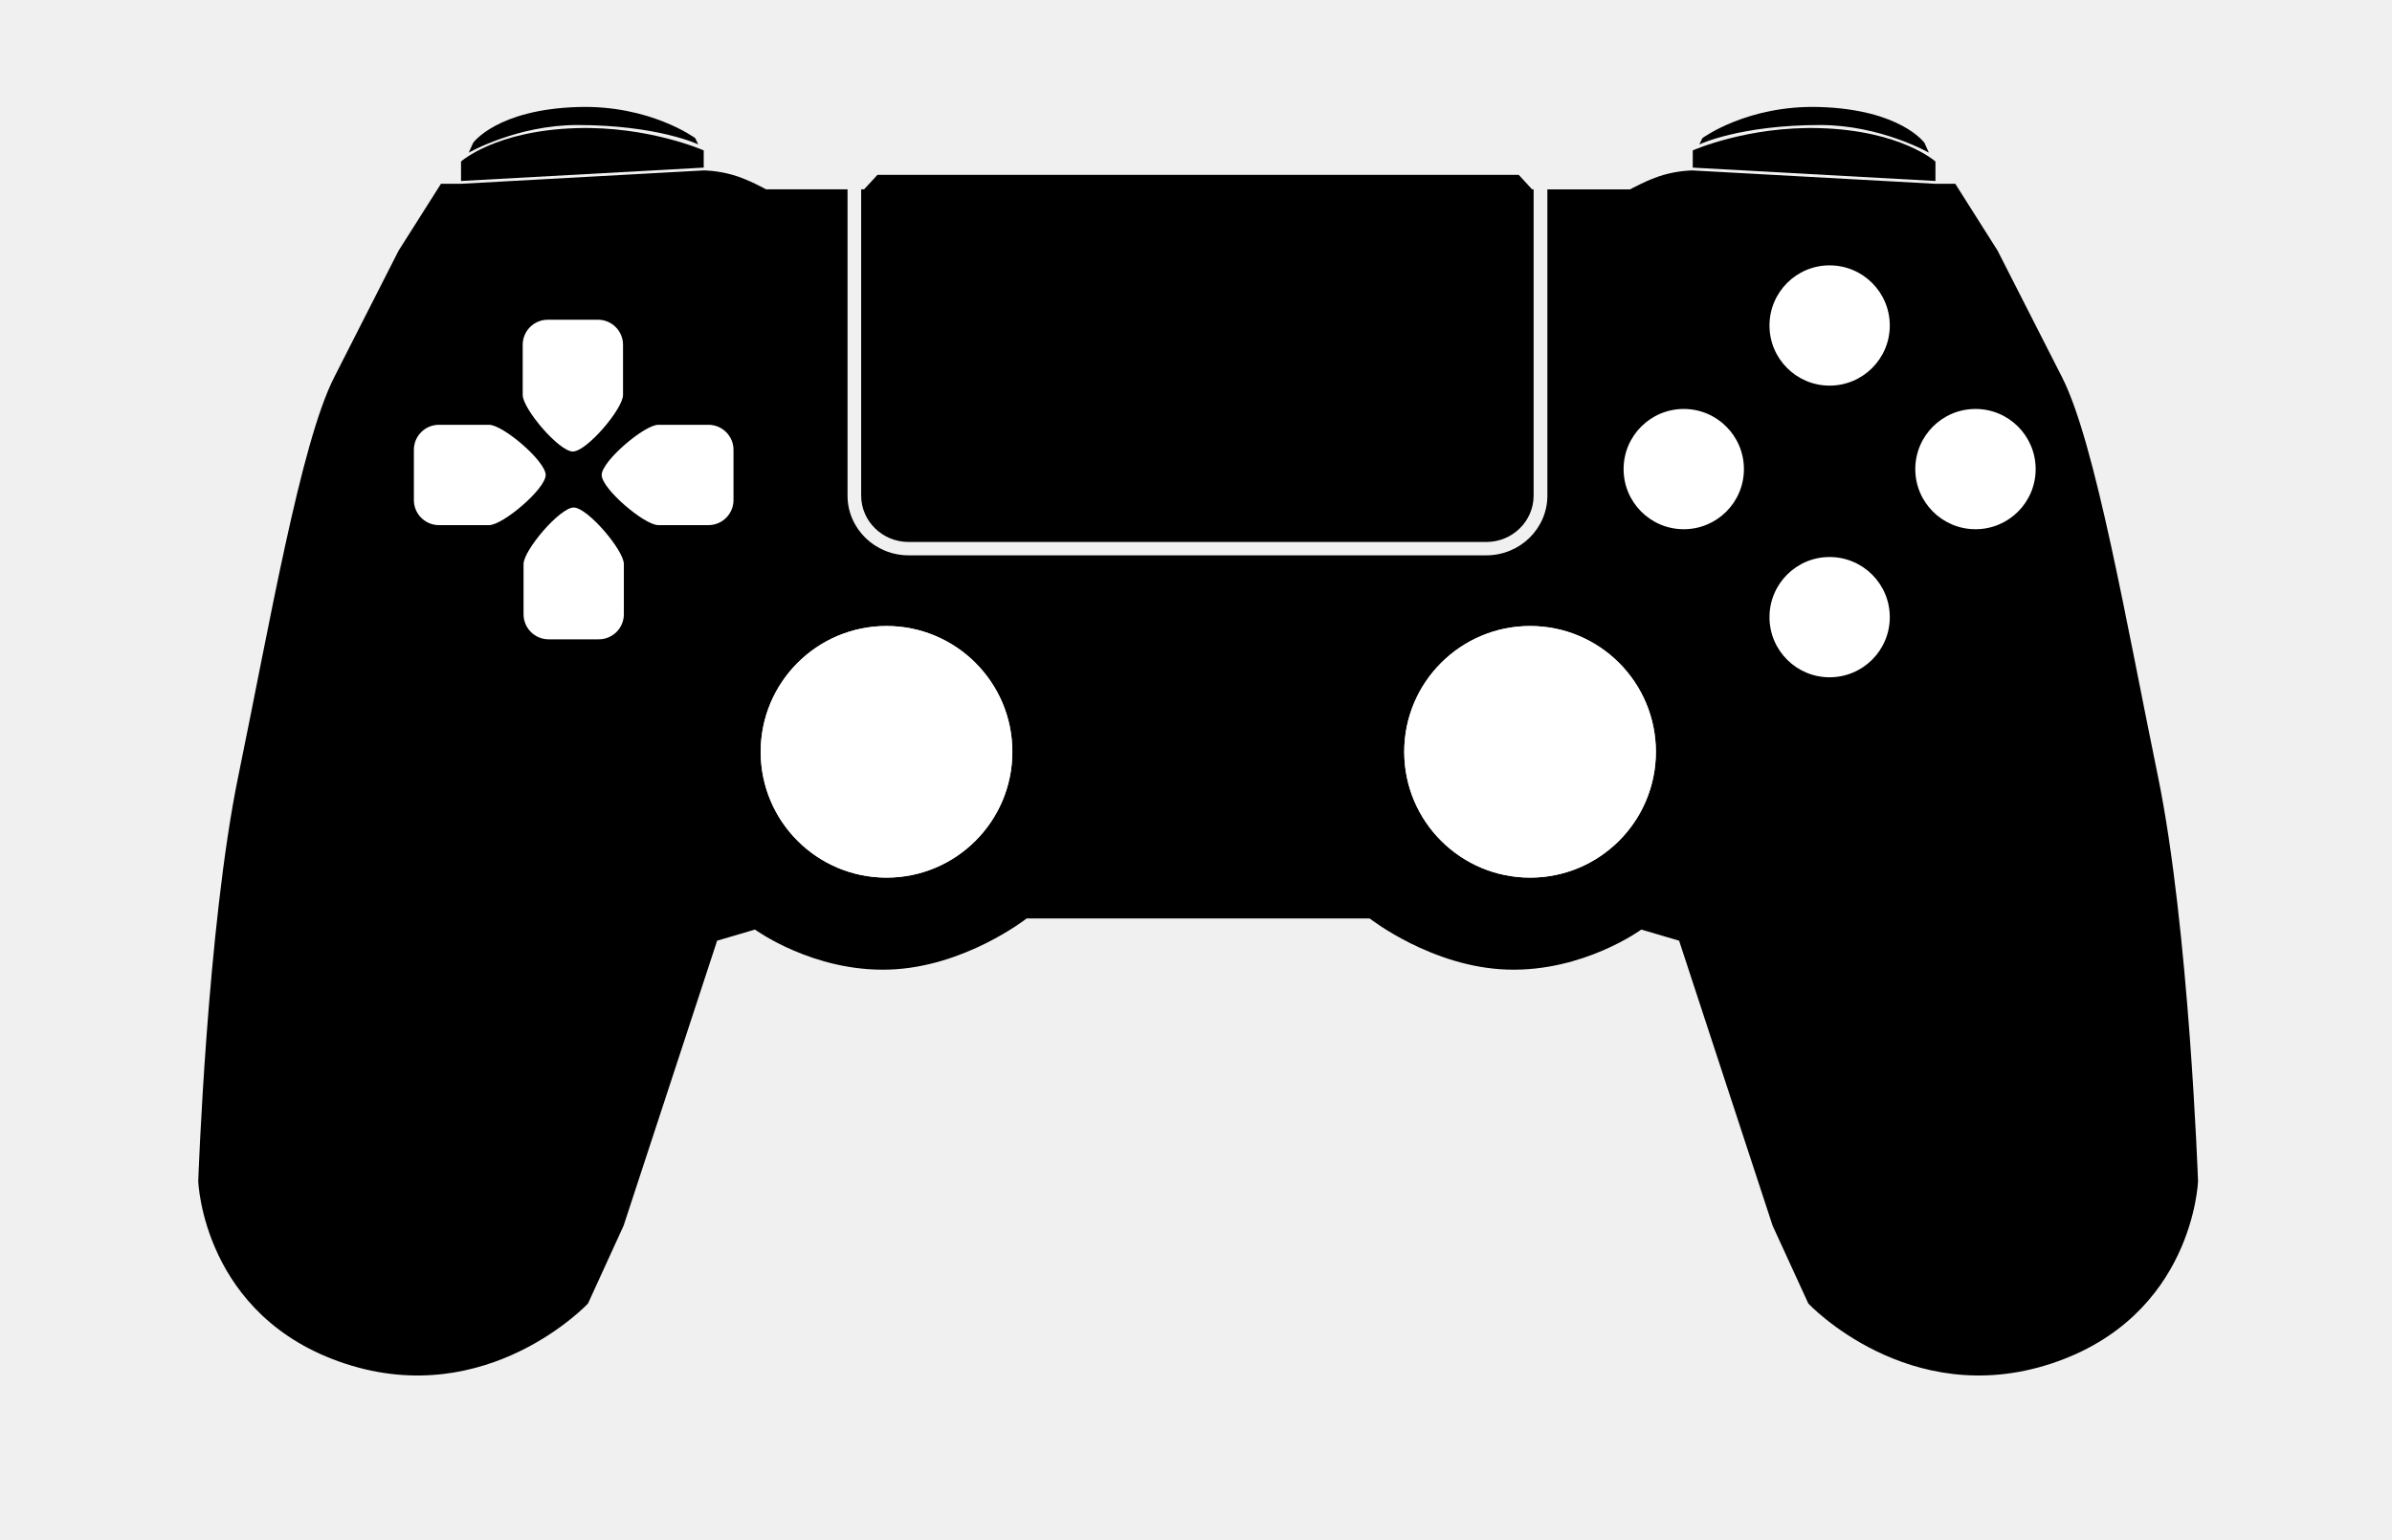
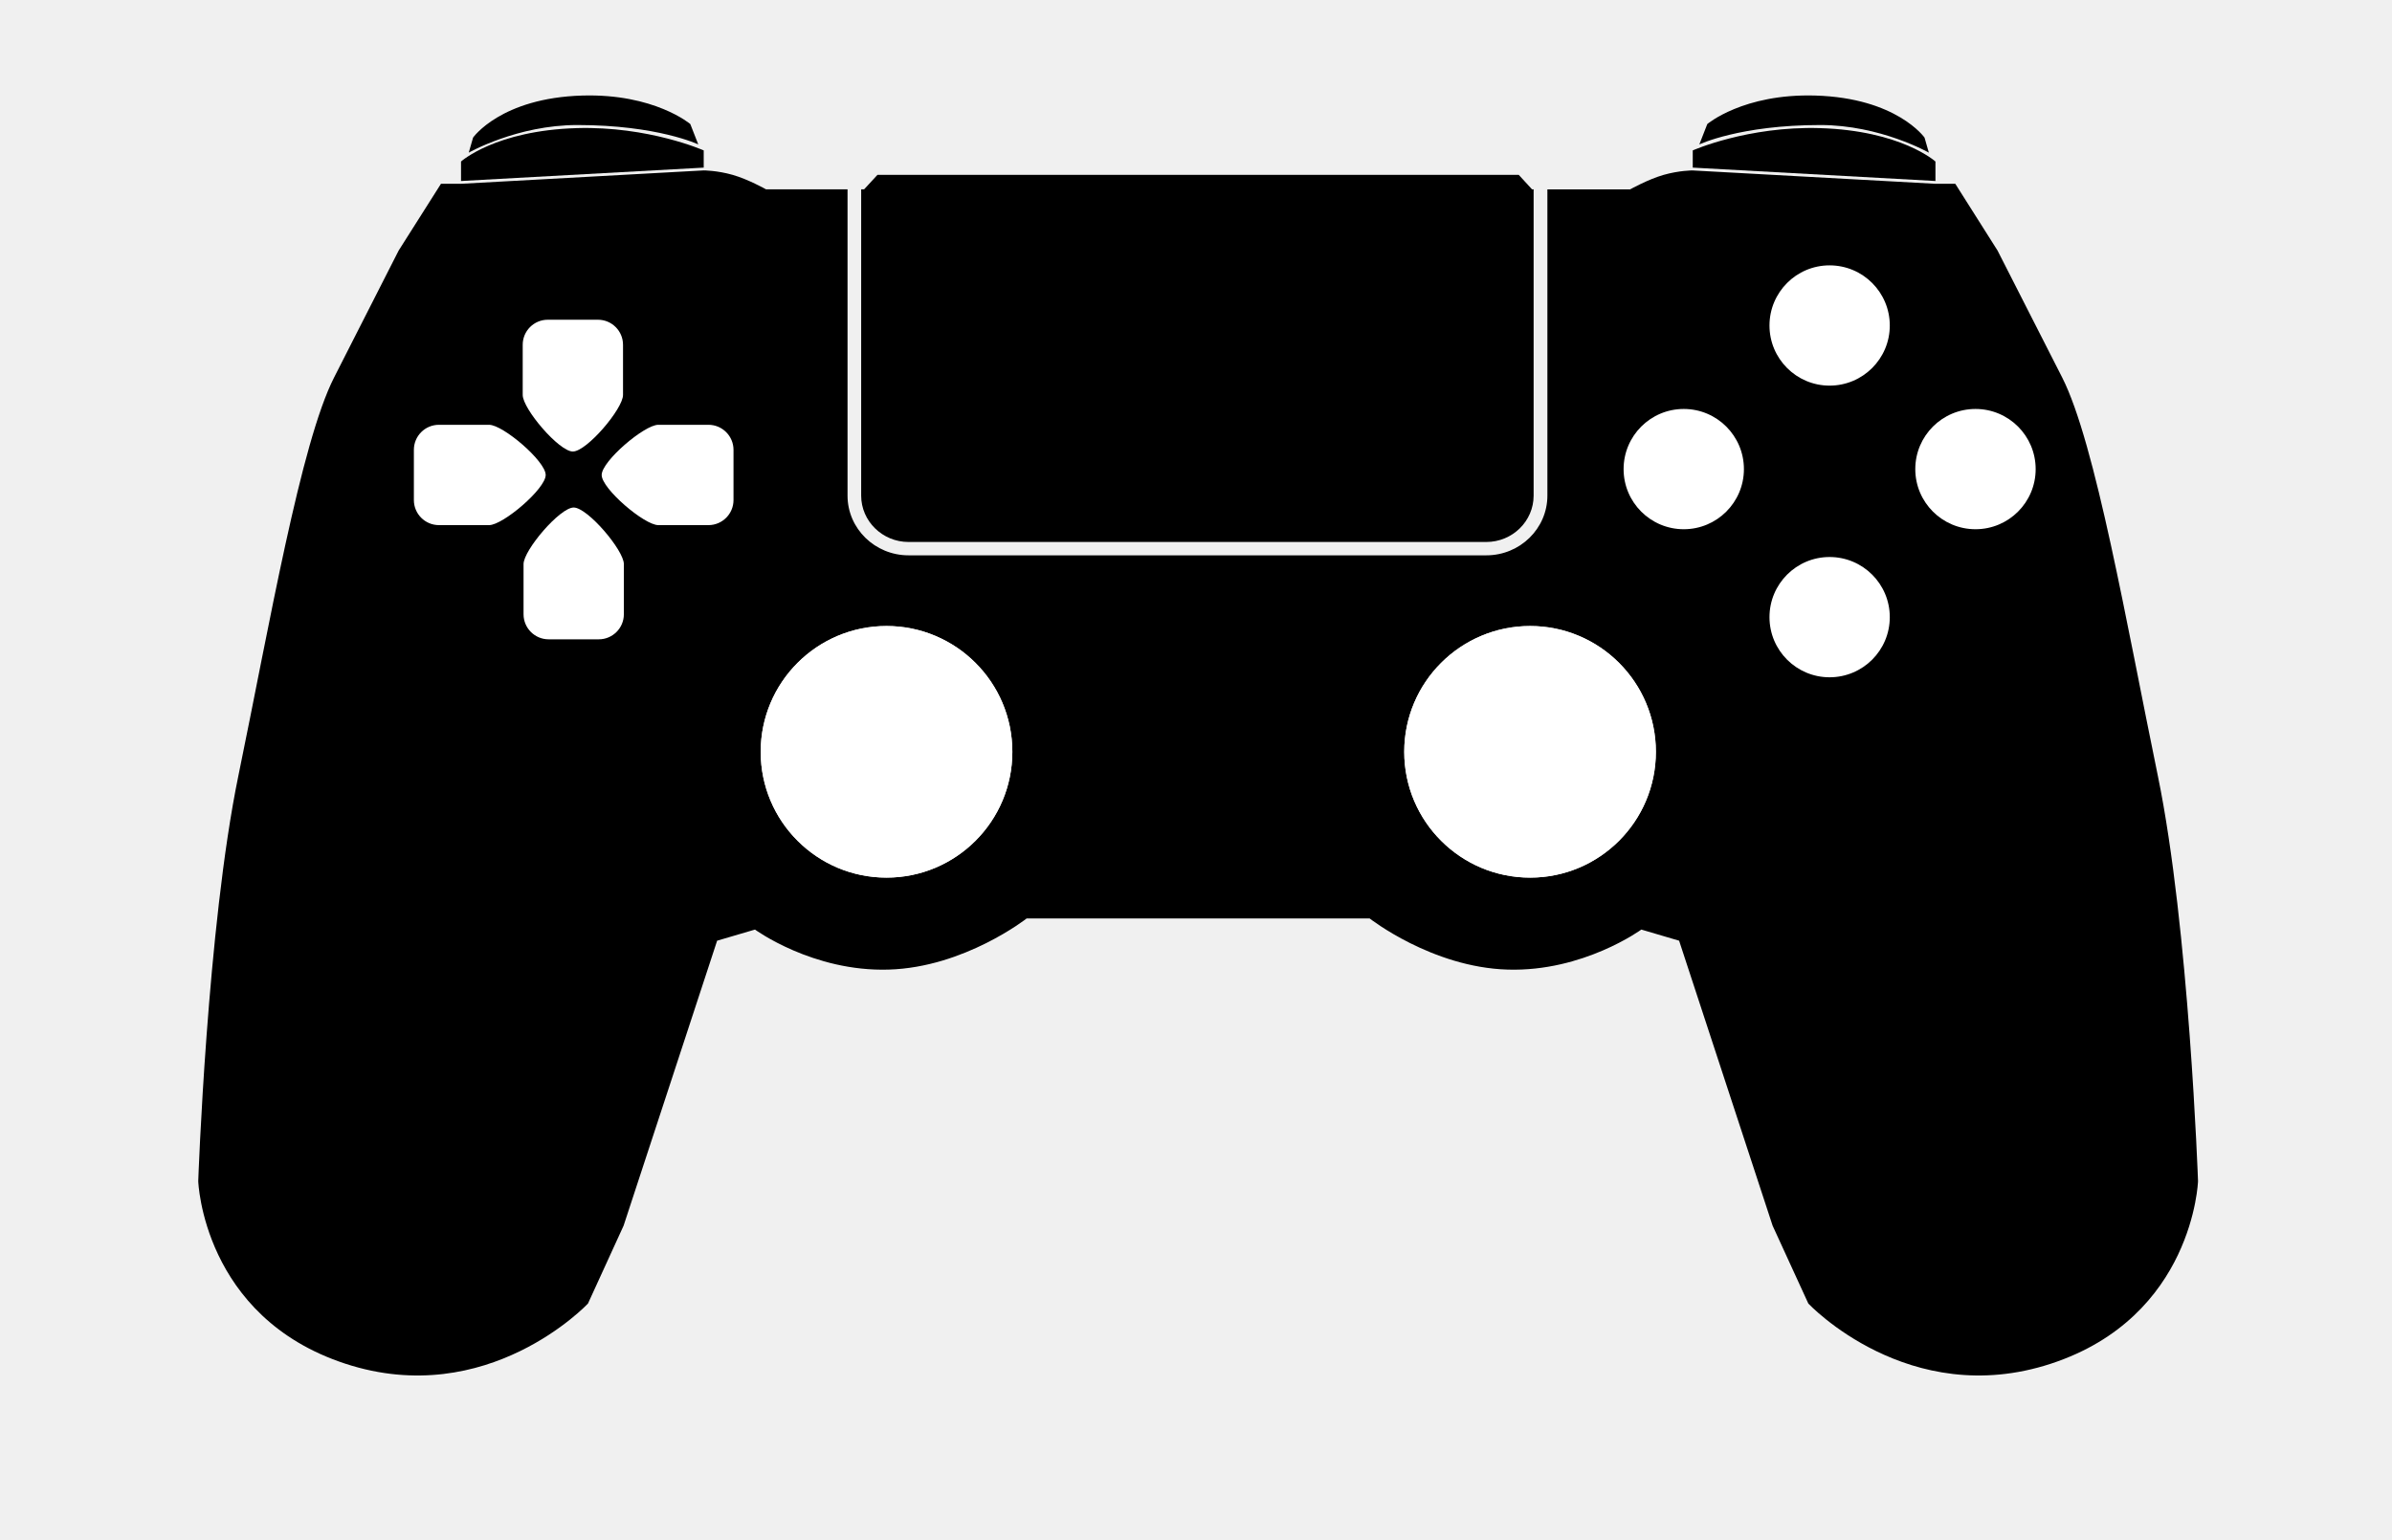
<svg xmlns="http://www.w3.org/2000/svg" version="1.1" id="Layer_1" x="0px" y="0px" width="730px" height="470px" viewBox="0 0 730 470" enable-background="new 0 0 730 470" xml:space="preserve">
  <g>
-     <path id="Touchpad" d="M277.271,165.451H453.6c7.97,0,14.438-6.353,14.438-14.149V57.806h-0.479l-4.058-4.424   h-91.061H267.784l-4.082,4.424h-0.887v93.496C262.821,159.099,269.308,165.451,277.271,165.451z" />
-     <path id="BaseController" d="M658.547,236.877c-9.518-46.206-19.04-101.616-29.205-121.646   c-10.188-20.031-19.719-38.74-19.719-38.74l-12.901-20.386h-6.112l-74.107-4.076c0,0-4.033,0-8.807,1.358   c-4.755,1.365-10.208,4.425-10.208,4.425h-25.251v93.489c0,10.049-8.354,18.225-18.623,18.225H277.271   c-10.27,0-18.617-8.17-18.617-18.225V57.806h-24.859c0,0-5.429-3.06-10.196-4.424c-4.768-1.359-8.837-1.359-8.837-1.359   l-74.064,4.082h-6.12l-12.919,20.386c0,0-9.523,18.703-19.7,38.74c-10.184,20.031-19.707,75.441-29.223,121.646   C63.211,283.084,60.5,360.575,60.5,360.575s1.365,41.438,44.859,55.716c43.489,14.267,74.083-18.354,74.083-18.354l10.869-23.771   l28.543-86.996l11.555-3.401c0,0,17.668,12.924,40.784,12.221c23.115-0.666,42.13-15.617,42.13-15.617h59.132h45.538   c0,0,19.016,14.943,42.124,15.617c23.104,0.703,40.79-12.221,40.79-12.221l11.53,3.401l28.536,86.996l10.9,23.771   c0,0,30.594,32.619,74.058,18.354c43.495-14.278,44.872-55.717,44.872-55.717S668.069,283.084,658.547,236.877z M159.772,105.255   c0-4.223,3.421-7.65,7.65-7.65h15.313c4.229,0,7.65,3.427,7.65,7.65v15.318c0,4.229-11.083,17.264-15.312,17.264   c-4.217,0-15.3-13.029-15.3-17.264L159.772,105.255L159.772,105.255z M133.958,160.304c-4.229,0-7.65-3.427-7.65-7.656V137.33   c0-4.229,3.421-7.65,7.65-7.65h15.318c4.223,0,17.258,11.089,17.258,15.318c0,4.217-13.036,15.306-17.258,15.306H133.958z    M190.391,187.52c0,4.217-3.427,7.644-7.65,7.644h-15.312c-4.229,0-7.65-3.427-7.65-7.644v-15.324   c0-4.223,11.083-17.265,15.3-17.265c4.229,0,15.313,13.042,15.313,17.265L190.391,187.52L190.391,187.52z M223.855,152.648   c0,4.229-3.427,7.656-7.644,7.656h-15.318c-4.223,0-17.271-11.089-17.271-15.306c0-4.229,13.048-15.318,17.271-15.318h15.318   c4.217,0,7.644,3.427,7.644,7.65V152.648L223.855,152.648z M270.551,267.912c-21.206,0-38.403-17.197-38.403-38.409   c0-21.193,17.204-38.397,38.403-38.397c21.206,0,38.403,17.204,38.403,38.397C308.954,250.721,291.763,267.912,270.551,267.912z    M466.966,267.912c-21.212,0-38.415-17.197-38.415-38.409c0-21.193,17.209-38.397,38.415-38.397s38.385,17.204,38.385,38.397   C505.351,250.721,488.172,267.912,466.966,267.912z M513.857,161.559c-10.136,0-18.36-8.219-18.36-18.348   c0-10.147,8.226-18.366,18.36-18.366c10.129,0,18.359,8.219,18.359,18.366C532.218,153.339,523.986,161.559,513.857,161.559z    M558.355,206.755c-10.122,0-18.336-8.219-18.336-18.354c0-10.147,8.214-18.36,18.336-18.36c10.152,0,18.379,8.213,18.379,18.36   C576.734,198.536,568.509,206.755,558.355,206.755z M558.355,117.721c-10.122,0-18.336-8.219-18.336-18.348   c0-10.147,8.214-18.366,18.336-18.366c10.152,0,18.379,8.219,18.379,18.366C576.734,109.502,568.509,117.721,558.355,117.721z    M602.896,161.559c-10.152,0-18.379-8.219-18.379-18.348c0-10.147,8.227-18.366,18.379-18.366c10.136,0,18.354,8.219,18.354,18.366   C621.251,153.339,613.032,161.559,602.896,161.559z" />
+     <path id="Touchpad" d="M277.271,165.451H453.6c7.971,0,14.438-6.353,14.438-14.149V57.806h-0.479l-4.058-4.424h-91.062H267.784   l-4.082,4.424h-0.887v93.496C262.821,159.099,269.308,165.451,277.271,165.451z" />
+     <path id="BaseController" d="M658.547,236.877c-9.518-46.206-19.04-101.616-29.205-121.646   c-10.188-20.031-19.719-38.74-19.719-38.74l-12.901-20.386h-6.111l-74.107-4.076c0,0-4.033,0-8.807,1.358   c-4.755,1.365-10.208,4.425-10.208,4.425h-25.251v93.489c0,10.049-8.354,18.225-18.623,18.225H277.271   c-10.27,0-18.617-8.17-18.617-18.225V57.806h-24.859c0,0-5.429-3.06-10.196-4.424c-4.768-1.359-8.837-1.359-8.837-1.359   l-74.064,4.082h-6.12l-12.919,20.386c0,0-9.523,18.703-19.7,38.74c-10.184,20.031-19.707,75.441-29.223,121.646   C63.211,283.084,60.5,360.575,60.5,360.575s1.365,41.438,44.859,55.716c43.489,14.267,74.083-18.354,74.083-18.354l10.869-23.771   l28.543-86.996l11.555-3.4c0,0,17.668,12.924,40.784,12.221c23.115-0.666,42.13-15.617,42.13-15.617h59.132h45.538   c0,0,19.016,14.943,42.124,15.617c23.104,0.703,40.79-12.221,40.79-12.221l11.53,3.4l28.535,86.996l10.9,23.771   c0,0,30.594,32.618,74.058,18.354c43.495-14.278,44.872-55.717,44.872-55.717S668.069,283.084,658.547,236.877z M159.772,105.255   c0-4.223,3.421-7.65,7.65-7.65h15.313c4.229,0,7.65,3.427,7.65,7.65v15.318c0,4.229-11.083,17.264-15.312,17.264   c-4.217,0-15.3-13.029-15.3-17.264L159.772,105.255L159.772,105.255z M133.958,160.304c-4.229,0-7.65-3.427-7.65-7.656V137.33   c0-4.229,3.421-7.65,7.65-7.65h15.318c4.223,0,17.258,11.089,17.258,15.318c0,4.217-13.036,15.306-17.258,15.306H133.958z    M190.391,187.52c0,4.217-3.427,7.644-7.65,7.644h-15.312c-4.229,0-7.65-3.427-7.65-7.644v-15.324   c0-4.223,11.083-17.265,15.3-17.265c4.229,0,15.313,13.042,15.313,17.265L190.391,187.52L190.391,187.52z M223.855,152.648   c0,4.229-3.427,7.656-7.644,7.656h-15.318c-4.223,0-17.271-11.089-17.271-15.306c0-4.229,13.048-15.318,17.271-15.318h15.318   c4.217,0,7.644,3.427,7.644,7.65V152.648L223.855,152.648z M270.551,267.912c-21.206,0-38.403-17.197-38.403-38.409   c0-21.193,17.204-38.397,38.403-38.397c21.206,0,38.403,17.204,38.403,38.397C308.954,250.721,291.763,267.912,270.551,267.912z    M466.966,267.912c-21.212,0-38.415-17.197-38.415-38.409c0-21.193,17.209-38.397,38.415-38.397s38.385,17.204,38.385,38.397   C505.351,250.721,488.172,267.912,466.966,267.912z M513.857,161.559c-10.137,0-18.36-8.219-18.36-18.348   c0-10.147,8.226-18.366,18.36-18.366c10.129,0,18.358,8.219,18.358,18.366C532.218,153.339,523.986,161.559,513.857,161.559z    M558.355,206.755c-10.122,0-18.337-8.219-18.337-18.354c0-10.147,8.215-18.36,18.337-18.36c10.151,0,18.379,8.213,18.379,18.36   C576.734,198.536,568.509,206.755,558.355,206.755z M558.355,117.721c-10.122,0-18.337-8.219-18.337-18.348   c0-10.147,8.215-18.366,18.337-18.366c10.151,0,18.379,8.219,18.379,18.366C576.734,109.502,568.509,117.721,558.355,117.721z    M602.896,161.559c-10.152,0-18.38-8.219-18.38-18.348c0-10.147,8.228-18.366,18.38-18.366c10.136,0,18.354,8.219,18.354,18.366   C621.251,153.339,613.032,161.559,602.896,161.559z" />
    <path id="DPad" d="M174.829,200.062c-30.409,0-55.07-24.661-55.07-55.079c0-30.392,24.671-55.062,55.07-55.062   c30.408,0,55.069,24.67,55.069,55.062C229.898,175.41,205.247,200.062,174.829,200.062z" />
    <path id="Up" fill="#FFFFFF" d="M159.522,105.255c0-4.223,3.421-7.65,7.65-7.65h15.313c4.229,0,7.65,3.427,7.65,7.65v15.318   c0,4.229-11.083,17.264-15.312,17.264c-4.217,0-15.3-13.029-15.3-17.264L159.522,105.255L159.522,105.255z" />
    <path id="Right" fill="#FFFFFF" d="M223.855,152.648c0,4.229-3.427,7.656-7.644,7.656h-15.318   c-4.223,0-17.271-11.089-17.271-15.306c0-4.229,13.048-15.318,17.271-15.318h15.318c4.217,0,7.644,3.427,7.644,7.65V152.648   L223.855,152.648z" />
    <path id="Left" fill="#FFFFFF" d="M133.958,160.304c-4.229,0-7.65-3.427-7.65-7.656V137.33c0-4.229,3.421-7.65,7.65-7.65h15.318   c4.223,0,17.258,11.089,17.258,15.318c0,4.217-13.036,15.306-17.258,15.306H133.958z" />
    <path id="Down" fill="#FFFFFF" d="M190.391,187.52c0,4.217-3.427,7.644-7.65,7.644h-15.312c-4.229,0-7.65-3.427-7.65-7.644v-15.324   c0-4.223,11.083-17.265,15.3-17.265c4.229,0,15.313,13.042,15.313,17.265L190.391,187.52L190.391,187.52z" />
    <path id="LeftAnalog" fill="#FFFFFF" d="M270.551,267.912c-21.206,0-38.403-17.197-38.403-38.409   c0-21.193,17.204-38.397,38.403-38.397c21.206,0,38.403,17.204,38.403,38.397C308.954,250.721,291.763,267.912,270.551,267.912z" />
    <path id="RightAnalog" fill="#FFFFFF" d="M466.966,267.912c-21.212,0-38.415-17.197-38.415-38.409   c0-21.193,17.209-38.397,38.415-38.397s38.385,17.204,38.385,38.397C505.351,250.721,488.172,267.912,466.966,267.912z" />
    <path id="ActionButtons" d="M558.377,209.068c-36.364,0-65.879-29.491-65.879-65.833c0-36.408,29.515-65.899,65.879-65.899   c36.344,0,65.879,29.491,65.879,65.899C624.256,179.577,594.721,209.068,558.377,209.068z" />
-     <path id="Square" fill="#FFFFFF" d="M513.857,161.559c-10.136,0-18.36-8.219-18.36-18.348c0-10.147,8.226-18.366,18.36-18.366   c10.129,0,18.359,8.219,18.359,18.366C532.218,153.339,523.986,161.559,513.857,161.559z" />
-     <path id="Triangle" fill="#FFFFFF" d="M558.355,117.721c-10.122,0-18.336-8.219-18.336-18.348c0-10.147,8.214-18.366,18.336-18.366   c10.152,0,18.379,8.219,18.379,18.366C576.734,109.502,568.509,117.721,558.355,117.721z" />
-     <path id="Circle" fill="#FFFFFF" d="M602.896,161.559c-10.152,0-18.379-8.219-18.379-18.348c0-10.147,8.227-18.366,18.379-18.366   c10.136,0,18.354,8.219,18.354,18.366C621.251,153.339,613.032,161.559,602.896,161.559z" />
-     <path id="X" fill="#FFFFFF" d="M558.355,206.755c-10.122,0-18.336-8.219-18.336-18.354c0-10.147,8.214-18.36,18.336-18.36   c10.152,0,18.379,8.213,18.379,18.36C576.734,198.536,568.509,206.755,558.355,206.755z" />
+     <path id="Square" fill="#FFFFFF" d="M513.857,161.559c-10.137,0-18.36-8.219-18.36-18.348c0-10.147,8.226-18.366,18.36-18.366   c10.129,0,18.358,8.219,18.358,18.366C532.218,153.339,523.986,161.559,513.857,161.559z" />
+     <path id="Triangle" fill="#FFFFFF" d="M558.355,117.721c-10.122,0-18.337-8.219-18.337-18.348c0-10.147,8.215-18.366,18.337-18.366   c10.151,0,18.379,8.219,18.379,18.366C576.734,109.502,568.509,117.721,558.355,117.721z" />
+     <path id="Circle" fill="#FFFFFF" d="M602.896,161.559c-10.152,0-18.38-8.219-18.38-18.348c0-10.147,8.228-18.366,18.38-18.366   c10.136,0,18.354,8.219,18.354,18.366C621.251,153.339,613.032,161.559,602.896,161.559z" />
+     <path id="X" fill="#FFFFFF" d="M558.355,206.755c-10.122,0-18.337-8.219-18.337-18.354c0-10.147,8.215-18.36,18.337-18.36   c10.151,0,18.379,8.213,18.379,18.36C576.734,198.536,568.509,206.755,558.355,206.755z" />
    <path id="LeftShoulder" d="M214.762,51.167v-5.251c0,0-16.771-7.444-38.733-6.805c-24.862,0.724-35.331,10.196-35.331,10.196v5.944   L214.762,51.167z" />
-     <path id="LeftTrigger" d="M213.098,44.087l-0.931-1.92c0,0-13.705-10.139-35.667-9.5c-24.862,0.724-32.11,10.951-32.11,10.951   l-1.338,2.982c0,0,14.782-8.433,33.115-8.433C200.667,38.167,213.098,44.087,213.098,44.087z" />
-     <path id="RightTrigger" d="M518.61,44.087l0.931-1.92c0,0,13.705-10.139,35.667-9.5c24.862,0.724,32.11,10.951,32.11,10.951   l1.338,2.982c0,0-14.781-8.433-33.115-8.433C531.041,38.167,518.61,44.087,518.61,44.087z" />
+     <path id="LeftTrigger" d="M213.098,44.087l-2.431-6.219c0,0-10.975-9.34-32.937-8.701C152.869,29.891,144.375,42,144.375,42   l-1.323,4.6c0,0,14.782-8.433,33.115-8.433C200.667,38.167,213.098,44.087,213.098,44.087z" />
    <path id="RightShoulder" d="M516.602,51.167v-5.251c0,0,16.771-7.444,38.733-6.805c24.862,0.724,35.331,10.196,35.331,10.196v5.944   L516.602,51.167z" />
+     <path id="RightTrigger" d="M518.61,44.087l2.431-6.219c0,0,10.975-9.34,32.938-8.701C578.84,29.891,587.334,42,587.334,42   l1.322,4.6c0,0-14.781-8.433-33.115-8.433C531.041,38.167,518.61,44.087,518.61,44.087z" />
  </g>
</svg>
